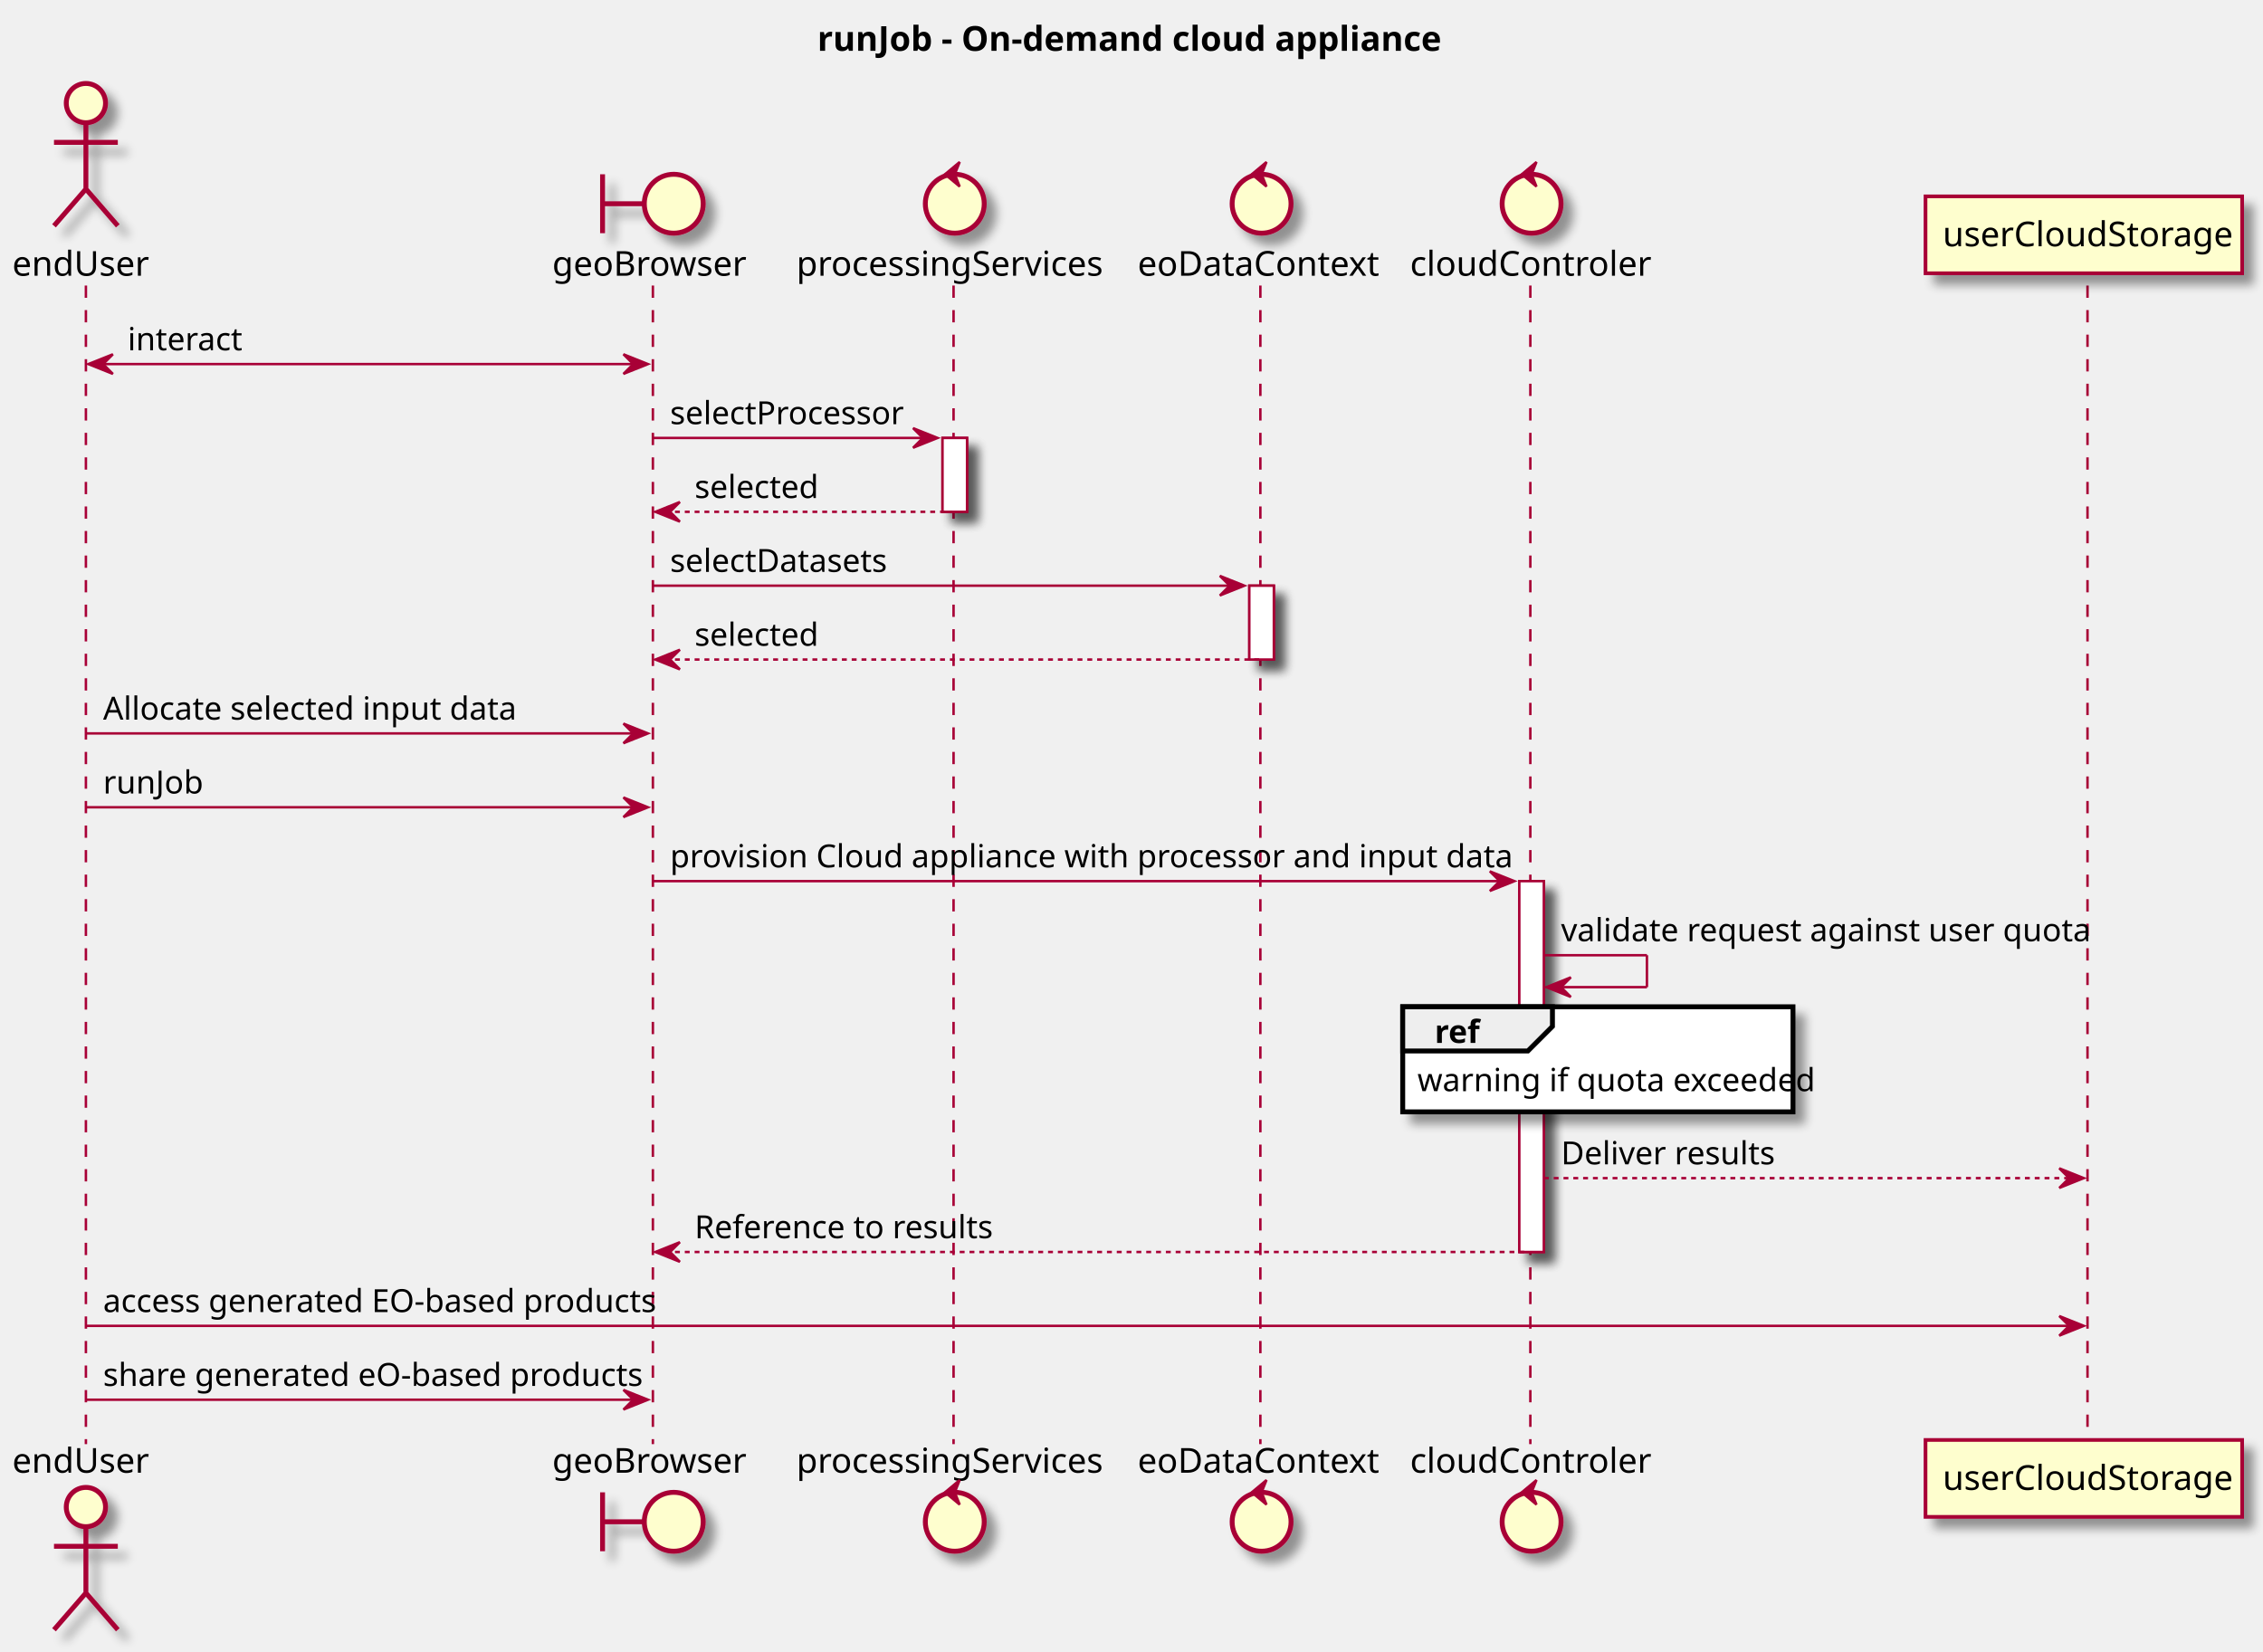
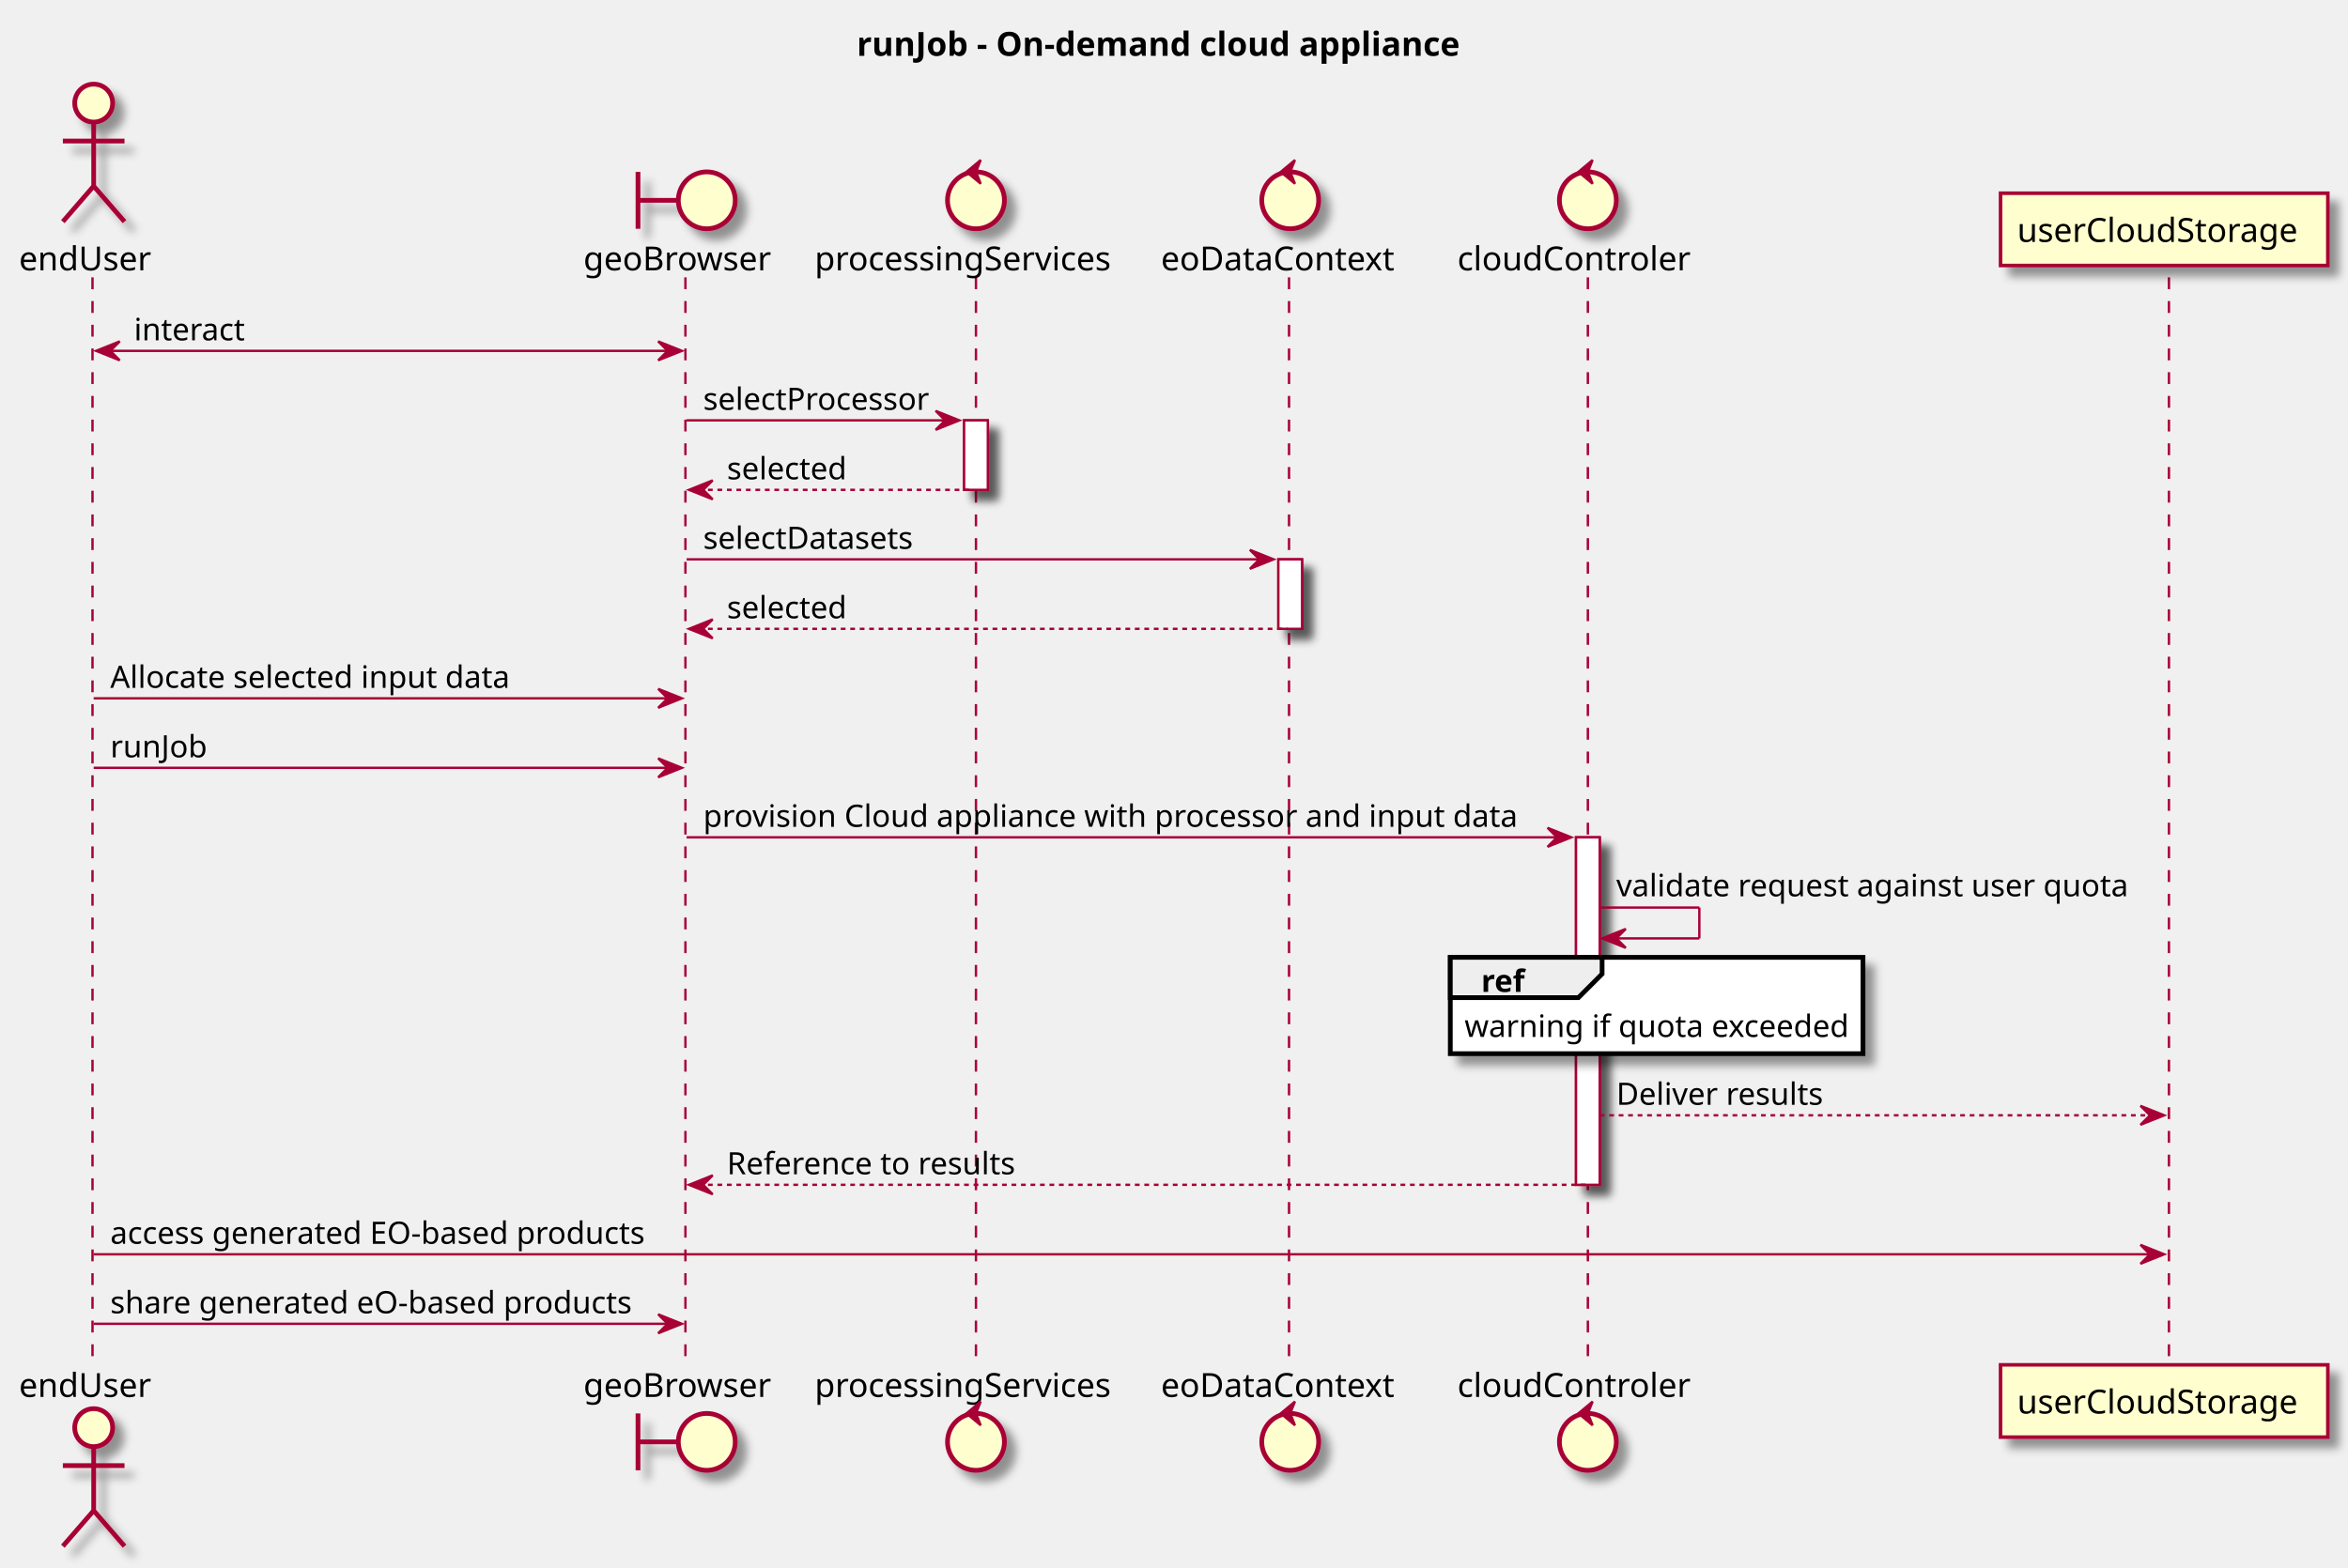
- <svg xmlns="http://www.w3.org/2000/svg" height="673pt" style="width:922px;height:673px;" version="1.1" viewBox="0 0 922 673" width="922pt">
+ <svg xmlns="http://www.w3.org/2000/svg" height="661pt" style="width:990px;height:661px;" version="1.1" viewBox="0 0 990 661" width="990pt">
  <defs>
    <filter height="300%" id="f1" width="300%" x="-1" y="-1">
      <feGaussianBlur result="blurOut" stdDeviation="2.0" />
      <feColorMatrix in="blurOut" result="blurOut2" type="matrix" values="0 0 0 0 0 0 0 0 0 0 0 0 0 0 0 0 0 0 .4 0" />
      <feOffset dx="4.0" dy="4.0" in="blurOut2" result="blurOut3" />
      <feBlend in="SourceGraphic" in2="blurOut3" mode="normal" />
    </filter>
  </defs>
  <g>
-     <text fill="#000000" font-family="sans-serif" font-size="14" font-weight="bold" lengthAdjust="spacingAndGlyphs" textLength="256" x="333" y="20.706">runJob - On-demand cloud appliance</text>
-     <rect fill="#FFFFFF" filter="url(#f1)" height="30.094" style="stroke: #A80036; stroke-width: 1.0;" width="10" x="384" y="178.43" />
-     <rect fill="#FFFFFF" filter="url(#f1)" height="30.094" style="stroke: #A80036; stroke-width: 1.0;" width="10" x="509" y="238.618" />
-     <rect fill="#FFFFFF" filter="url(#f1)" height="151.094" style="stroke: #A80036; stroke-width: 1.0;" width="10" x="619" y="358.994" />
-     <line style="stroke: #A80036; stroke-width: 1.0; stroke-dasharray: 5.0,5.0;" x1="35" x2="35" y1="116.336" y2="588.37" />
-     <line style="stroke: #A80036; stroke-width: 1.0; stroke-dasharray: 5.0,5.0;" x1="266" x2="266" y1="116.336" y2="588.37" />
-     <line style="stroke: #A80036; stroke-width: 1.0; stroke-dasharray: 5.0,5.0;" x1="388.5" x2="388.5" y1="116.336" y2="588.37" />
-     <line style="stroke: #A80036; stroke-width: 1.0; stroke-dasharray: 5.0,5.0;" x1="513.5" x2="513.5" y1="116.336" y2="588.37" />
-     <line style="stroke: #A80036; stroke-width: 1.0; stroke-dasharray: 5.0,5.0;" x1="623.5" x2="623.5" y1="116.336" y2="588.37" />
-     <line style="stroke: #A80036; stroke-width: 1.0; stroke-dasharray: 5.0,5.0;" x1="850.5" x2="850.5" y1="116.336" y2="588.37" />
-     <text fill="#000000" font-family="sans-serif" font-size="14" lengthAdjust="spacingAndGlyphs" textLength="54" x="5" y="112.346">endUser</text>
-     <ellipse cx="35" cy="42.004" fill="#FEFECE" filter="url(#f1)" rx="8" ry="8" style="stroke: #A80036; stroke-width: 2.0;" />
-     <path d="M35,50.004 L35,77.004 M22,58.004 L48,58.004 M35,77.004 L22,92.004 M35,77.004 L48,92.004 " fill="#FEFECE" filter="url(#f1)" style="stroke: #A80036; stroke-width: 2.0;" />
-     <text fill="#000000" font-family="sans-serif" font-size="14" lengthAdjust="spacingAndGlyphs" textLength="54" x="5" y="600.014">endUser</text>
-     <ellipse cx="35" cy="614.004" fill="#FEFECE" filter="url(#f1)" rx="8" ry="8" style="stroke: #A80036; stroke-width: 2.0;" />
-     <path d="M35,622.004 L35,649.004 M22,630.004 L48,630.004 M35,649.004 L22,664.004 M35,649.004 L48,664.004 " fill="#FEFECE" filter="url(#f1)" style="stroke: #A80036; stroke-width: 2.0;" />
-     <text fill="#000000" font-family="sans-serif" font-size="14" lengthAdjust="spacingAndGlyphs" textLength="76" x="225" y="112.346">geoBrowser</text>
-     <path d="M245.5,71.004 L245.5,95.004 M245.5,83.004 L262.5,83.004 " fill="#FEFECE" filter="url(#f1)" style="stroke: #A80036; stroke-width: 2.0;" />
-     <ellipse cx="274.5" cy="83.004" fill="#FEFECE" filter="url(#f1)" rx="12" ry="12" style="stroke: #A80036; stroke-width: 2.0;" />
-     <text fill="#000000" font-family="sans-serif" font-size="14" lengthAdjust="spacingAndGlyphs" textLength="76" x="225" y="600.014">geoBrowser</text>
-     <path d="M245.5,608.004 L245.5,632.004 M245.5,620.004 L262.5,620.004 " fill="#FEFECE" filter="url(#f1)" style="stroke: #A80036; stroke-width: 2.0;" />
-     <ellipse cx="274.5" cy="620.004" fill="#FEFECE" filter="url(#f1)" rx="12" ry="12" style="stroke: #A80036; stroke-width: 2.0;" />
-     <text fill="#000000" font-family="sans-serif" font-size="14" lengthAdjust="spacingAndGlyphs" textLength="123" x="324.5" y="112.346">processingServices</text>
-     <ellipse cx="389" cy="83.004" fill="#FEFECE" filter="url(#f1)" rx="12" ry="12" style="stroke: #A80036; stroke-width: 2.0;" />
-     <polygon fill="#A80036" points="385,71.004,391,66.004,389,71.004,391,76.004,385,71.004" style="stroke: #A80036; stroke-width: 1.0;" />
-     <text fill="#000000" font-family="sans-serif" font-size="14" lengthAdjust="spacingAndGlyphs" textLength="123" x="324.5" y="600.014">processingServices</text>
-     <ellipse cx="389" cy="620.004" fill="#FEFECE" filter="url(#f1)" rx="12" ry="12" style="stroke: #A80036; stroke-width: 2.0;" />
-     <polygon fill="#A80036" points="385,608.004,391,603.004,389,608.004,391,613.004,385,608.004" style="stroke: #A80036; stroke-width: 1.0;" />
-     <text fill="#000000" font-family="sans-serif" font-size="14" lengthAdjust="spacingAndGlyphs" textLength="95" x="463.5" y="112.346">eoDataContext</text>
-     <ellipse cx="514" cy="83.004" fill="#FEFECE" filter="url(#f1)" rx="12" ry="12" style="stroke: #A80036; stroke-width: 2.0;" />
-     <polygon fill="#A80036" points="510,71.004,516,66.004,514,71.004,516,76.004,510,71.004" style="stroke: #A80036; stroke-width: 1.0;" />
-     <text fill="#000000" font-family="sans-serif" font-size="14" lengthAdjust="spacingAndGlyphs" textLength="95" x="463.5" y="600.014">eoDataContext</text>
-     <ellipse cx="514" cy="620.004" fill="#FEFECE" filter="url(#f1)" rx="12" ry="12" style="stroke: #A80036; stroke-width: 2.0;" />
-     <polygon fill="#A80036" points="510,608.004,516,603.004,514,608.004,516,613.004,510,608.004" style="stroke: #A80036; stroke-width: 1.0;" />
-     <text fill="#000000" font-family="sans-serif" font-size="14" lengthAdjust="spacingAndGlyphs" textLength="93" x="574.5" y="112.346">cloudControler</text>
-     <ellipse cx="624" cy="83.004" fill="#FEFECE" filter="url(#f1)" rx="12" ry="12" style="stroke: #A80036; stroke-width: 2.0;" />
-     <polygon fill="#A80036" points="620,71.004,626,66.004,624,71.004,626,76.004,620,71.004" style="stroke: #A80036; stroke-width: 1.0;" />
-     <text fill="#000000" font-family="sans-serif" font-size="14" lengthAdjust="spacingAndGlyphs" textLength="93" x="574.5" y="600.014">cloudControler</text>
-     <ellipse cx="624" cy="620.004" fill="#FEFECE" filter="url(#f1)" rx="12" ry="12" style="stroke: #A80036; stroke-width: 2.0;" />
-     <polygon fill="#A80036" points="620,608.004,626,603.004,624,608.004,626,613.004,620,608.004" style="stroke: #A80036; stroke-width: 1.0;" />
-     <rect fill="#FEFECE" filter="url(#f1)" height="31.332" style="stroke: #A80036; stroke-width: 1.5;" width="129" x="784.5" y="80.004" />
-     <text fill="#000000" font-family="sans-serif" font-size="14" lengthAdjust="spacingAndGlyphs" textLength="115" x="791.5" y="100.346">userCloudStorage</text>
-     <rect fill="#FEFECE" filter="url(#f1)" height="31.332" style="stroke: #A80036; stroke-width: 1.5;" width="129" x="784.5" y="586.672" />
-     <text fill="#000000" font-family="sans-serif" font-size="14" lengthAdjust="spacingAndGlyphs" textLength="115" x="791.5" y="607.014">userCloudStorage</text>
-     <rect fill="#FFFFFF" filter="url(#f1)" height="30.094" style="stroke: #A80036; stroke-width: 1.0;" width="10" x="384" y="178.43" />
-     <rect fill="#FFFFFF" filter="url(#f1)" height="30.094" style="stroke: #A80036; stroke-width: 1.0;" width="10" x="509" y="238.618" />
-     <rect fill="#FFFFFF" filter="url(#f1)" height="151.094" style="stroke: #A80036; stroke-width: 1.0;" width="10" x="619" y="358.994" />
-     <polygon fill="#A80036" points="46,144.336,36,148.336,46,152.336,42,148.336" style="stroke: #A80036; stroke-width: 1.0;" />
-     <polygon fill="#A80036" points="254,144.336,264,148.336,254,152.336,258,148.336" style="stroke: #A80036; stroke-width: 1.0;" />
-     <line style="stroke: #A80036; stroke-width: 1.0;" x1="40" x2="260" y1="148.336" y2="148.336" />
-     <text fill="#000000" font-family="sans-serif" font-size="13" lengthAdjust="spacingAndGlyphs" textLength="43" x="52" y="142.725">interact</text>
-     <polygon fill="#A80036" points="372,174.43,382,178.43,372,182.43,376,178.43" style="stroke: #A80036; stroke-width: 1.0;" />
-     <line style="stroke: #A80036; stroke-width: 1.0;" x1="266" x2="378" y1="178.43" y2="178.43" />
-     <text fill="#000000" font-family="sans-serif" font-size="13" lengthAdjust="spacingAndGlyphs" textLength="94" x="273" y="172.819">selectProcessor</text>
-     <polygon fill="#A80036" points="277,204.524,267,208.524,277,212.524,273,208.524" style="stroke: #A80036; stroke-width: 1.0;" />
-     <line style="stroke: #A80036; stroke-width: 1.0; stroke-dasharray: 2.0,2.0;" x1="271" x2="388" y1="208.524" y2="208.524" />
-     <text fill="#000000" font-family="sans-serif" font-size="13" lengthAdjust="spacingAndGlyphs" textLength="49" x="283" y="202.913">selected</text>
-     <polygon fill="#A80036" points="497,234.618,507,238.618,497,242.618,501,238.618" style="stroke: #A80036; stroke-width: 1.0;" />
-     <line style="stroke: #A80036; stroke-width: 1.0;" x1="266" x2="503" y1="238.618" y2="238.618" />
-     <text fill="#000000" font-family="sans-serif" font-size="13" lengthAdjust="spacingAndGlyphs" textLength="87" x="273" y="233.007">selectDatasets</text>
-     <polygon fill="#A80036" points="277,264.712,267,268.712,277,272.712,273,268.712" style="stroke: #A80036; stroke-width: 1.0;" />
-     <line style="stroke: #A80036; stroke-width: 1.0; stroke-dasharray: 2.0,2.0;" x1="271" x2="513" y1="268.712" y2="268.712" />
-     <text fill="#000000" font-family="sans-serif" font-size="13" lengthAdjust="spacingAndGlyphs" textLength="49" x="283" y="263.101">selected</text>
-     <polygon fill="#A80036" points="254,294.806,264,298.806,254,302.806,258,298.806" style="stroke: #A80036; stroke-width: 1.0;" />
-     <line style="stroke: #A80036; stroke-width: 1.0;" x1="35" x2="260" y1="298.806" y2="298.806" />
-     <text fill="#000000" font-family="sans-serif" font-size="13" lengthAdjust="spacingAndGlyphs" textLength="161" x="42" y="293.195">Allocate selected input data</text>
-     <polygon fill="#A80036" points="254,324.9,264,328.9,254,332.9,258,328.9" style="stroke: #A80036; stroke-width: 1.0;" />
-     <line style="stroke: #A80036; stroke-width: 1.0;" x1="35" x2="260" y1="328.9" y2="328.9" />
-     <text fill="#000000" font-family="sans-serif" font-size="13" lengthAdjust="spacingAndGlyphs" textLength="39" x="42" y="323.289">runJob</text>
-     <polygon fill="#A80036" points="607,354.994,617,358.994,607,362.994,611,358.994" style="stroke: #A80036; stroke-width: 1.0;" />
-     <line style="stroke: #A80036; stroke-width: 1.0;" x1="266" x2="613" y1="358.994" y2="358.994" />
-     <text fill="#000000" font-family="sans-serif" font-size="13" lengthAdjust="spacingAndGlyphs" textLength="322" x="273" y="353.383">provision Cloud appliance with processor and input data</text>
-     <line style="stroke: #A80036; stroke-width: 1.0;" x1="629" x2="671" y1="389.182" y2="389.182" />
-     <line style="stroke: #A80036; stroke-width: 1.0;" x1="671" x2="671" y1="389.182" y2="402.182" />
-     <line style="stroke: #A80036; stroke-width: 1.0;" x1="630" x2="671" y1="402.182" y2="402.182" />
-     <polygon fill="#A80036" points="640,398.182,630,402.182,640,406.182,636,402.182" style="stroke: #A80036; stroke-width: 1.0;" />
-     <text fill="#000000" font-family="sans-serif" font-size="13" lengthAdjust="spacingAndGlyphs" textLength="203" x="636" y="383.477">validate request against user quota</text>
-     <rect fill="#FFFFFF" filter="url(#f1)" height="42.812" style="stroke: #000000; stroke-width: 2.0;" width="159" x="571.5" y="410.182" />
-     <polygon fill="#EEEEEE" points="571.5,410.182,632.5,410.182,632.5,418.182,622.5,428.182,571.5,428.182,571.5,410.182" style="stroke: #000000; stroke-width: 2.0;" />
-     <text fill="#000000" font-family="sans-serif" font-size="13" font-weight="bold" lengthAdjust="spacingAndGlyphs" textLength="16" x="584.5" y="424.909">ref</text>
-     <text fill="#000000" font-family="sans-serif" font-size="13" lengthAdjust="spacingAndGlyphs" textLength="151" x="577.5" y="444.571">warning if quota exceeded</text>
-     <polygon fill="#A80036" points="839,475.994,849,479.994,839,483.994,843,479.994" style="stroke: #A80036; stroke-width: 1.0;" />
-     <line style="stroke: #A80036; stroke-width: 1.0; stroke-dasharray: 2.0,2.0;" x1="629" x2="845" y1="479.994" y2="479.994" />
-     <text fill="#000000" font-family="sans-serif" font-size="13" lengthAdjust="spacingAndGlyphs" textLength="83" x="636" y="474.383">Deliver results</text>
-     <polygon fill="#A80036" points="277,506.088,267,510.088,277,514.088,273,510.088" style="stroke: #A80036; stroke-width: 1.0;" />
-     <line style="stroke: #A80036; stroke-width: 1.0; stroke-dasharray: 2.0,2.0;" x1="271" x2="623" y1="510.088" y2="510.088" />
-     <text fill="#000000" font-family="sans-serif" font-size="13" lengthAdjust="spacingAndGlyphs" textLength="117" x="283" y="504.477">Reference to results</text>
-     <polygon fill="#A80036" points="839,536.182,849,540.182,839,544.182,843,540.182" style="stroke: #A80036; stroke-width: 1.0;" />
-     <line style="stroke: #A80036; stroke-width: 1.0;" x1="35" x2="845" y1="540.182" y2="540.182" />
-     <text fill="#000000" font-family="sans-serif" font-size="13" lengthAdjust="spacingAndGlyphs" textLength="219" x="42" y="534.571">access generated EO-based products</text>
-     <polygon fill="#A80036" points="254,566.276,264,570.276,254,574.276,258,570.276" style="stroke: #A80036; stroke-width: 1.0;" />
-     <line style="stroke: #A80036; stroke-width: 1.0;" x1="35" x2="260" y1="570.276" y2="570.276" />
-     <text fill="#000000" font-family="sans-serif" font-size="13" lengthAdjust="spacingAndGlyphs" textLength="207" x="42" y="564.665">share generated eO-based products</text>
+     <text fill="#000000" font-family="sans-serif" font-size="14" font-weight="bold" lengthAdjust="spacingAndGlyphs" textLength="271" x="361.25" y="23.535">runJob - On-demand cloud appliance</text>
+     <rect fill="#FFFFFF" filter="url(#f1)" height="29.311" style="stroke: #A80036; stroke-width: 1.0;" width="10" x="406.5" y="177.287" />
+     <rect fill="#FFFFFF" filter="url(#f1)" height="29.311" style="stroke: #A80036; stroke-width: 1.0;" width="10" x="539" y="235.908" />
+     <rect fill="#FFFFFF" filter="url(#f1)" height="146.553" style="stroke: #A80036; stroke-width: 1.0;" width="10" x="664.5" y="353.15" />
+     <line style="stroke: #A80036; stroke-width: 1.0; stroke-dasharray: 5.0,5.0;" x1="39" x2="39" y1="116.977" y2="576.635" />
+     <line style="stroke: #A80036; stroke-width: 1.0; stroke-dasharray: 5.0,5.0;" x1="289" x2="289" y1="116.977" y2="576.635" />
+     <line style="stroke: #A80036; stroke-width: 1.0; stroke-dasharray: 5.0,5.0;" x1="411.5" x2="411.5" y1="116.977" y2="576.635" />
+     <line style="stroke: #A80036; stroke-width: 1.0; stroke-dasharray: 5.0,5.0;" x1="543.5" x2="543.5" y1="116.977" y2="576.635" />
+     <line style="stroke: #A80036; stroke-width: 1.0; stroke-dasharray: 5.0,5.0;" x1="669.5" x2="669.5" y1="116.977" y2="576.635" />
+     <line style="stroke: #A80036; stroke-width: 1.0; stroke-dasharray: 5.0,5.0;" x1="914.5" x2="914.5" y1="116.977" y2="576.635" />
+     <text fill="#000000" font-family="sans-serif" font-size="14" lengthAdjust="spacingAndGlyphs" textLength="57" x="8" y="114.023">endUser</text>
+     <ellipse cx="39.5" cy="43.488" fill="#FEFECE" filter="url(#f1)" rx="8" ry="8" style="stroke: #A80036; stroke-width: 2.0;" />
+     <path d="M39.5,51.488 L39.5,78.488 M26.5,59.488 L52.5,59.488 M39.5,78.488 L26.5,93.488 M39.5,78.488 L52.5,93.488 " fill="#FEFECE" filter="url(#f1)" style="stroke: #A80036; stroke-width: 2.0;" />
+     <text fill="#000000" font-family="sans-serif" font-size="14" lengthAdjust="spacingAndGlyphs" textLength="57" x="8" y="589.17">endUser</text>
+     <ellipse cx="39.5" cy="602.123" fill="#FEFECE" filter="url(#f1)" rx="8" ry="8" style="stroke: #A80036; stroke-width: 2.0;" />
+     <path d="M39.5,610.123 L39.5,637.123 M26.5,618.123 L52.5,618.123 M39.5,637.123 L26.5,652.123 M39.5,637.123 L52.5,652.123 " fill="#FEFECE" filter="url(#f1)" style="stroke: #A80036; stroke-width: 2.0;" />
+     <text fill="#000000" font-family="sans-serif" font-size="14" lengthAdjust="spacingAndGlyphs" textLength="81" x="246" y="114.023">geoBrowser</text>
+     <path d="M269,72.488 L269,96.488 M269,84.488 L286,84.488 " fill="#FEFECE" filter="url(#f1)" style="stroke: #A80036; stroke-width: 2.0;" />
+     <ellipse cx="298" cy="84.488" fill="#FEFECE" filter="url(#f1)" rx="12" ry="12" style="stroke: #A80036; stroke-width: 2.0;" />
+     <text fill="#000000" font-family="sans-serif" font-size="14" lengthAdjust="spacingAndGlyphs" textLength="81" x="246" y="589.17">geoBrowser</text>
+     <path d="M269,596.123 L269,620.123 M269,608.123 L286,608.123 " fill="#FEFECE" filter="url(#f1)" style="stroke: #A80036; stroke-width: 2.0;" />
+     <ellipse cx="298" cy="608.123" fill="#FEFECE" filter="url(#f1)" rx="12" ry="12" style="stroke: #A80036; stroke-width: 2.0;" />
+     <text fill="#000000" font-family="sans-serif" font-size="14" lengthAdjust="spacingAndGlyphs" textLength="130" x="343.5" y="114.023">processingServices</text>
+     <ellipse cx="411.5" cy="84.488" fill="#FEFECE" filter="url(#f1)" rx="12" ry="12" style="stroke: #A80036; stroke-width: 2.0;" />
+     <polygon fill="#A80036" points="407.5,72.488,413.5,67.488,411.5,72.488,413.5,77.488,407.5,72.488" style="stroke: #A80036; stroke-width: 1.0;" />
+     <text fill="#000000" font-family="sans-serif" font-size="14" lengthAdjust="spacingAndGlyphs" textLength="130" x="343.5" y="589.17">processingServices</text>
+     <ellipse cx="411.5" cy="608.123" fill="#FEFECE" filter="url(#f1)" rx="12" ry="12" style="stroke: #A80036; stroke-width: 2.0;" />
+     <polygon fill="#A80036" points="407.5,596.123,413.5,591.123,411.5,596.123,413.5,601.123,407.5,596.123" style="stroke: #A80036; stroke-width: 1.0;" />
+     <text fill="#000000" font-family="sans-serif" font-size="14" lengthAdjust="spacingAndGlyphs" textLength="103" x="489.5" y="114.023">eoDataContext</text>
+     <ellipse cx="544" cy="84.488" fill="#FEFECE" filter="url(#f1)" rx="12" ry="12" style="stroke: #A80036; stroke-width: 2.0;" />
+     <polygon fill="#A80036" points="540,72.488,546,67.488,544,72.488,546,77.488,540,72.488" style="stroke: #A80036; stroke-width: 1.0;" />
+     <text fill="#000000" font-family="sans-serif" font-size="14" lengthAdjust="spacingAndGlyphs" textLength="103" x="489.5" y="589.17">eoDataContext</text>
+     <ellipse cx="544" cy="608.123" fill="#FEFECE" filter="url(#f1)" rx="12" ry="12" style="stroke: #A80036; stroke-width: 2.0;" />
+     <polygon fill="#A80036" points="540,596.123,546,591.123,544,596.123,546,601.123,540,596.123" style="stroke: #A80036; stroke-width: 1.0;" />
+     <text fill="#000000" font-family="sans-serif" font-size="14" lengthAdjust="spacingAndGlyphs" textLength="104" x="614.5" y="114.023">cloudControler</text>
+     <ellipse cx="669.5" cy="84.488" fill="#FEFECE" filter="url(#f1)" rx="12" ry="12" style="stroke: #A80036; stroke-width: 2.0;" />
+     <polygon fill="#A80036" points="665.5,72.488,671.5,67.488,669.5,72.488,671.5,77.488,665.5,72.488" style="stroke: #A80036; stroke-width: 1.0;" />
+     <text fill="#000000" font-family="sans-serif" font-size="14" lengthAdjust="spacingAndGlyphs" textLength="104" x="614.5" y="589.17">cloudControler</text>
+     <ellipse cx="669.5" cy="608.123" fill="#FEFECE" filter="url(#f1)" rx="12" ry="12" style="stroke: #A80036; stroke-width: 2.0;" />
+     <polygon fill="#A80036" points="665.5,596.123,671.5,591.123,669.5,596.123,671.5,601.123,665.5,596.123" style="stroke: #A80036; stroke-width: 1.0;" />
+     <rect fill="#FEFECE" filter="url(#f1)" height="30.488" style="stroke: #A80036; stroke-width: 1.5;" width="138" x="843.5" y="81.488" />
+     <text fill="#000000" font-family="sans-serif" font-size="14" lengthAdjust="spacingAndGlyphs" textLength="124" x="850.5" y="102.023">userCloudStorage</text>
+     <rect fill="#FEFECE" filter="url(#f1)" height="30.488" style="stroke: #A80036; stroke-width: 1.5;" width="138" x="843.5" y="575.635" />
+     <text fill="#000000" font-family="sans-serif" font-size="14" lengthAdjust="spacingAndGlyphs" textLength="124" x="850.5" y="596.17">userCloudStorage</text>
+     <rect fill="#FFFFFF" filter="url(#f1)" height="29.311" style="stroke: #A80036; stroke-width: 1.0;" width="10" x="406.5" y="177.287" />
+     <rect fill="#FFFFFF" filter="url(#f1)" height="29.311" style="stroke: #A80036; stroke-width: 1.0;" width="10" x="539" y="235.908" />
+     <rect fill="#FFFFFF" filter="url(#f1)" height="146.553" style="stroke: #A80036; stroke-width: 1.0;" width="10" x="664.5" y="353.15" />
+     <polygon fill="#A80036" points="50.5,143.977,40.5,147.977,50.5,151.977,46.5,147.977" style="stroke: #A80036; stroke-width: 1.0;" />
+     <polygon fill="#A80036" points="277.5,143.977,287.5,147.977,277.5,151.977,281.5,147.977" style="stroke: #A80036; stroke-width: 1.0;" />
+     <line style="stroke: #A80036; stroke-width: 1.0;" x1="44.5" x2="283.5" y1="147.977" y2="147.977" />
+     <text fill="#000000" font-family="sans-serif" font-size="13" lengthAdjust="spacingAndGlyphs" textLength="48" x="56.5" y="143.545">interact</text>
+     <polygon fill="#A80036" points="394.5,173.287,404.5,177.287,394.5,181.287,398.5,177.287" style="stroke: #A80036; stroke-width: 1.0;" />
+     <line style="stroke: #A80036; stroke-width: 1.0;" x1="289.5" x2="400.5" y1="177.287" y2="177.287" />
+     <text fill="#000000" font-family="sans-serif" font-size="13" lengthAdjust="spacingAndGlyphs" textLength="98" x="296.5" y="172.856">selectProcessor</text>
+     <polygon fill="#A80036" points="300.5,202.598,290.5,206.598,300.5,210.598,296.5,206.598" style="stroke: #A80036; stroke-width: 1.0;" />
+     <line style="stroke: #A80036; stroke-width: 1.0; stroke-dasharray: 2.0,2.0;" x1="294.5" x2="410.5" y1="206.598" y2="206.598" />
+     <text fill="#000000" font-family="sans-serif" font-size="13" lengthAdjust="spacingAndGlyphs" textLength="52" x="306.5" y="202.166">selected</text>
+     <polygon fill="#A80036" points="527,231.908,537,235.908,527,239.908,531,235.908" style="stroke: #A80036; stroke-width: 1.0;" />
+     <line style="stroke: #A80036; stroke-width: 1.0;" x1="289.5" x2="533" y1="235.908" y2="235.908" />
+     <text fill="#000000" font-family="sans-serif" font-size="13" lengthAdjust="spacingAndGlyphs" textLength="92" x="296.5" y="231.477">selectDatasets</text>
+     <polygon fill="#A80036" points="300.5,261.219,290.5,265.219,300.5,269.219,296.5,265.219" style="stroke: #A80036; stroke-width: 1.0;" />
+     <line style="stroke: #A80036; stroke-width: 1.0; stroke-dasharray: 2.0,2.0;" x1="294.5" x2="543" y1="265.219" y2="265.219" />
+     <text fill="#000000" font-family="sans-serif" font-size="13" lengthAdjust="spacingAndGlyphs" textLength="52" x="306.5" y="260.787">selected</text>
+     <polygon fill="#A80036" points="277.5,290.529,287.5,294.529,277.5,298.529,281.5,294.529" style="stroke: #A80036; stroke-width: 1.0;" />
+     <line style="stroke: #A80036; stroke-width: 1.0;" x1="39.5" x2="283.5" y1="294.529" y2="294.529" />
+     <text fill="#000000" font-family="sans-serif" font-size="13" lengthAdjust="spacingAndGlyphs" textLength="175" x="46.5" y="290.098">Allocate selected input data</text>
+     <polygon fill="#A80036" points="277.5,319.84,287.5,323.84,277.5,327.84,281.5,323.84" style="stroke: #A80036; stroke-width: 1.0;" />
+     <line style="stroke: #A80036; stroke-width: 1.0;" x1="39.5" x2="283.5" y1="323.84" y2="323.84" />
+     <text fill="#000000" font-family="sans-serif" font-size="13" lengthAdjust="spacingAndGlyphs" textLength="41" x="46.5" y="319.408">runJob</text>
+     <polygon fill="#A80036" points="652.5,349.15,662.5,353.15,652.5,357.15,656.5,353.15" style="stroke: #A80036; stroke-width: 1.0;" />
+     <line style="stroke: #A80036; stroke-width: 1.0;" x1="289.5" x2="658.5" y1="353.15" y2="353.15" />
+     <text fill="#000000" font-family="sans-serif" font-size="13" lengthAdjust="spacingAndGlyphs" textLength="356" x="296.5" y="348.719">provision Cloud appliance with processor and input data</text>
+     <line style="stroke: #A80036; stroke-width: 1.0;" x1="674.5" x2="716.5" y1="382.772" y2="382.772" />
+     <line style="stroke: #A80036; stroke-width: 1.0;" x1="716.5" x2="716.5" y1="382.772" y2="395.772" />
+     <line style="stroke: #A80036; stroke-width: 1.0;" x1="675.5" x2="716.5" y1="395.772" y2="395.772" />
+     <polygon fill="#A80036" points="685.5,391.772,675.5,395.772,685.5,399.772,681.5,395.772" style="stroke: #A80036; stroke-width: 1.0;" />
+     <text fill="#000000" font-family="sans-serif" font-size="13" lengthAdjust="spacingAndGlyphs" textLength="221" x="681.5" y="378.029">validate request against user quota</text>
+     <rect fill="#FFFFFF" filter="url(#f1)" height="40.621" style="stroke: #000000; stroke-width: 2.0;" width="174" x="611.5" y="403.772" />
+     <polygon fill="#EEEEEE" points="611.5,403.772,675.5,403.772,675.5,410.772,665.5,420.772,611.5,420.772,611.5,403.772" style="stroke: #000000; stroke-width: 2.0;" />
+     <text fill="#000000" font-family="sans-serif" font-size="13" font-weight="bold" lengthAdjust="spacingAndGlyphs" textLength="19" x="624.5" y="418.34">ref</text>
+     <text fill="#000000" font-family="sans-serif" font-size="13" lengthAdjust="spacingAndGlyphs" textLength="166" x="617.5" y="437.34">warning if quota exceeded</text>
+     <polygon fill="#A80036" points="902.5,466.393,912.5,470.393,902.5,474.393,906.5,470.393" style="stroke: #A80036; stroke-width: 1.0;" />
+     <line style="stroke: #A80036; stroke-width: 1.0; stroke-dasharray: 2.0,2.0;" x1="674.5" x2="908.5" y1="470.393" y2="470.393" />
+     <text fill="#000000" font-family="sans-serif" font-size="13" lengthAdjust="spacingAndGlyphs" textLength="91" x="681.5" y="465.961">Deliver results</text>
+     <polygon fill="#A80036" points="300.5,495.703,290.5,499.703,300.5,503.703,296.5,499.703" style="stroke: #A80036; stroke-width: 1.0;" />
+     <line style="stroke: #A80036; stroke-width: 1.0; stroke-dasharray: 2.0,2.0;" x1="294.5" x2="668.5" y1="499.703" y2="499.703" />
+     <text fill="#000000" font-family="sans-serif" font-size="13" lengthAdjust="spacingAndGlyphs" textLength="125" x="306.5" y="495.272">Reference to results</text>
+     <polygon fill="#A80036" points="902.5,525.014,912.5,529.014,902.5,533.014,906.5,529.014" style="stroke: #A80036; stroke-width: 1.0;" />
+     <line style="stroke: #A80036; stroke-width: 1.0;" x1="39.5" x2="908.5" y1="529.014" y2="529.014" />
+     <text fill="#000000" font-family="sans-serif" font-size="13" lengthAdjust="spacingAndGlyphs" textLength="234" x="46.5" y="524.582">access generated EO-based products</text>
+     <polygon fill="#A80036" points="277.5,554.324,287.5,558.324,277.5,562.324,281.5,558.324" style="stroke: #A80036; stroke-width: 1.0;" />
+     <line style="stroke: #A80036; stroke-width: 1.0;" x1="39.5" x2="283.5" y1="558.324" y2="558.324" />
+     <text fill="#000000" font-family="sans-serif" font-size="13" lengthAdjust="spacingAndGlyphs" textLength="226" x="46.5" y="553.893">share generated eO-based products</text>
  </g>
</svg>
